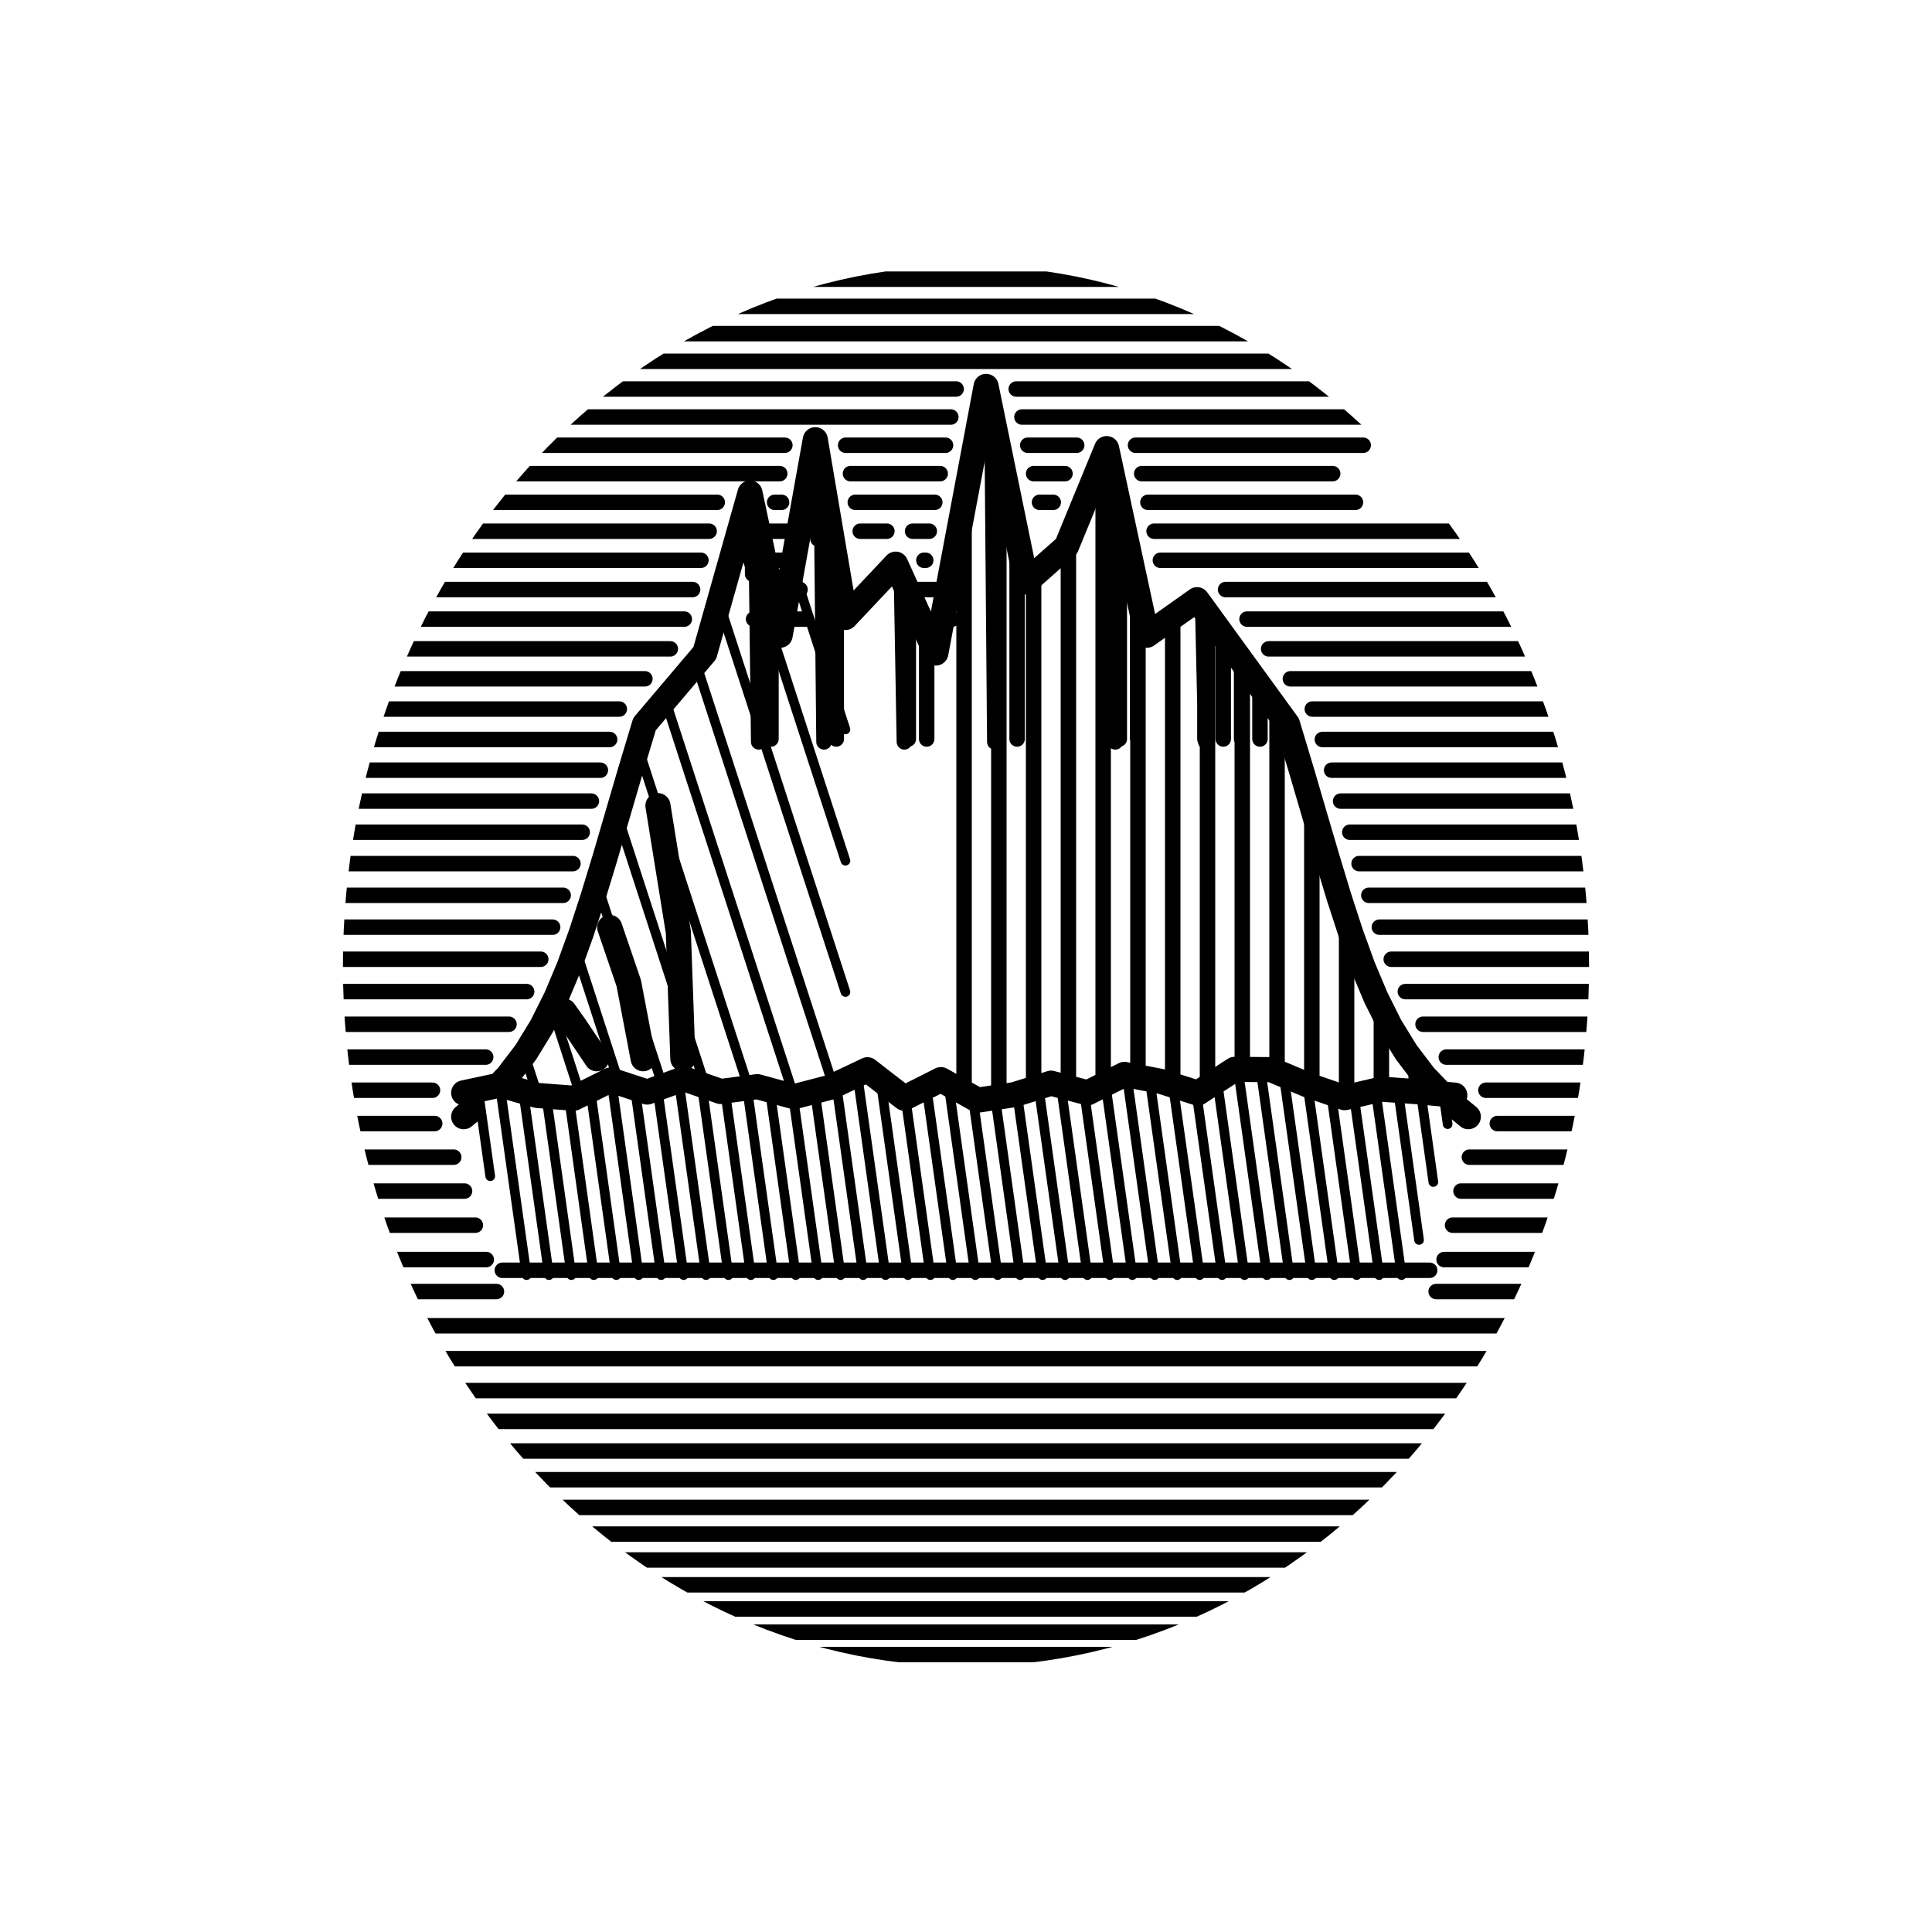
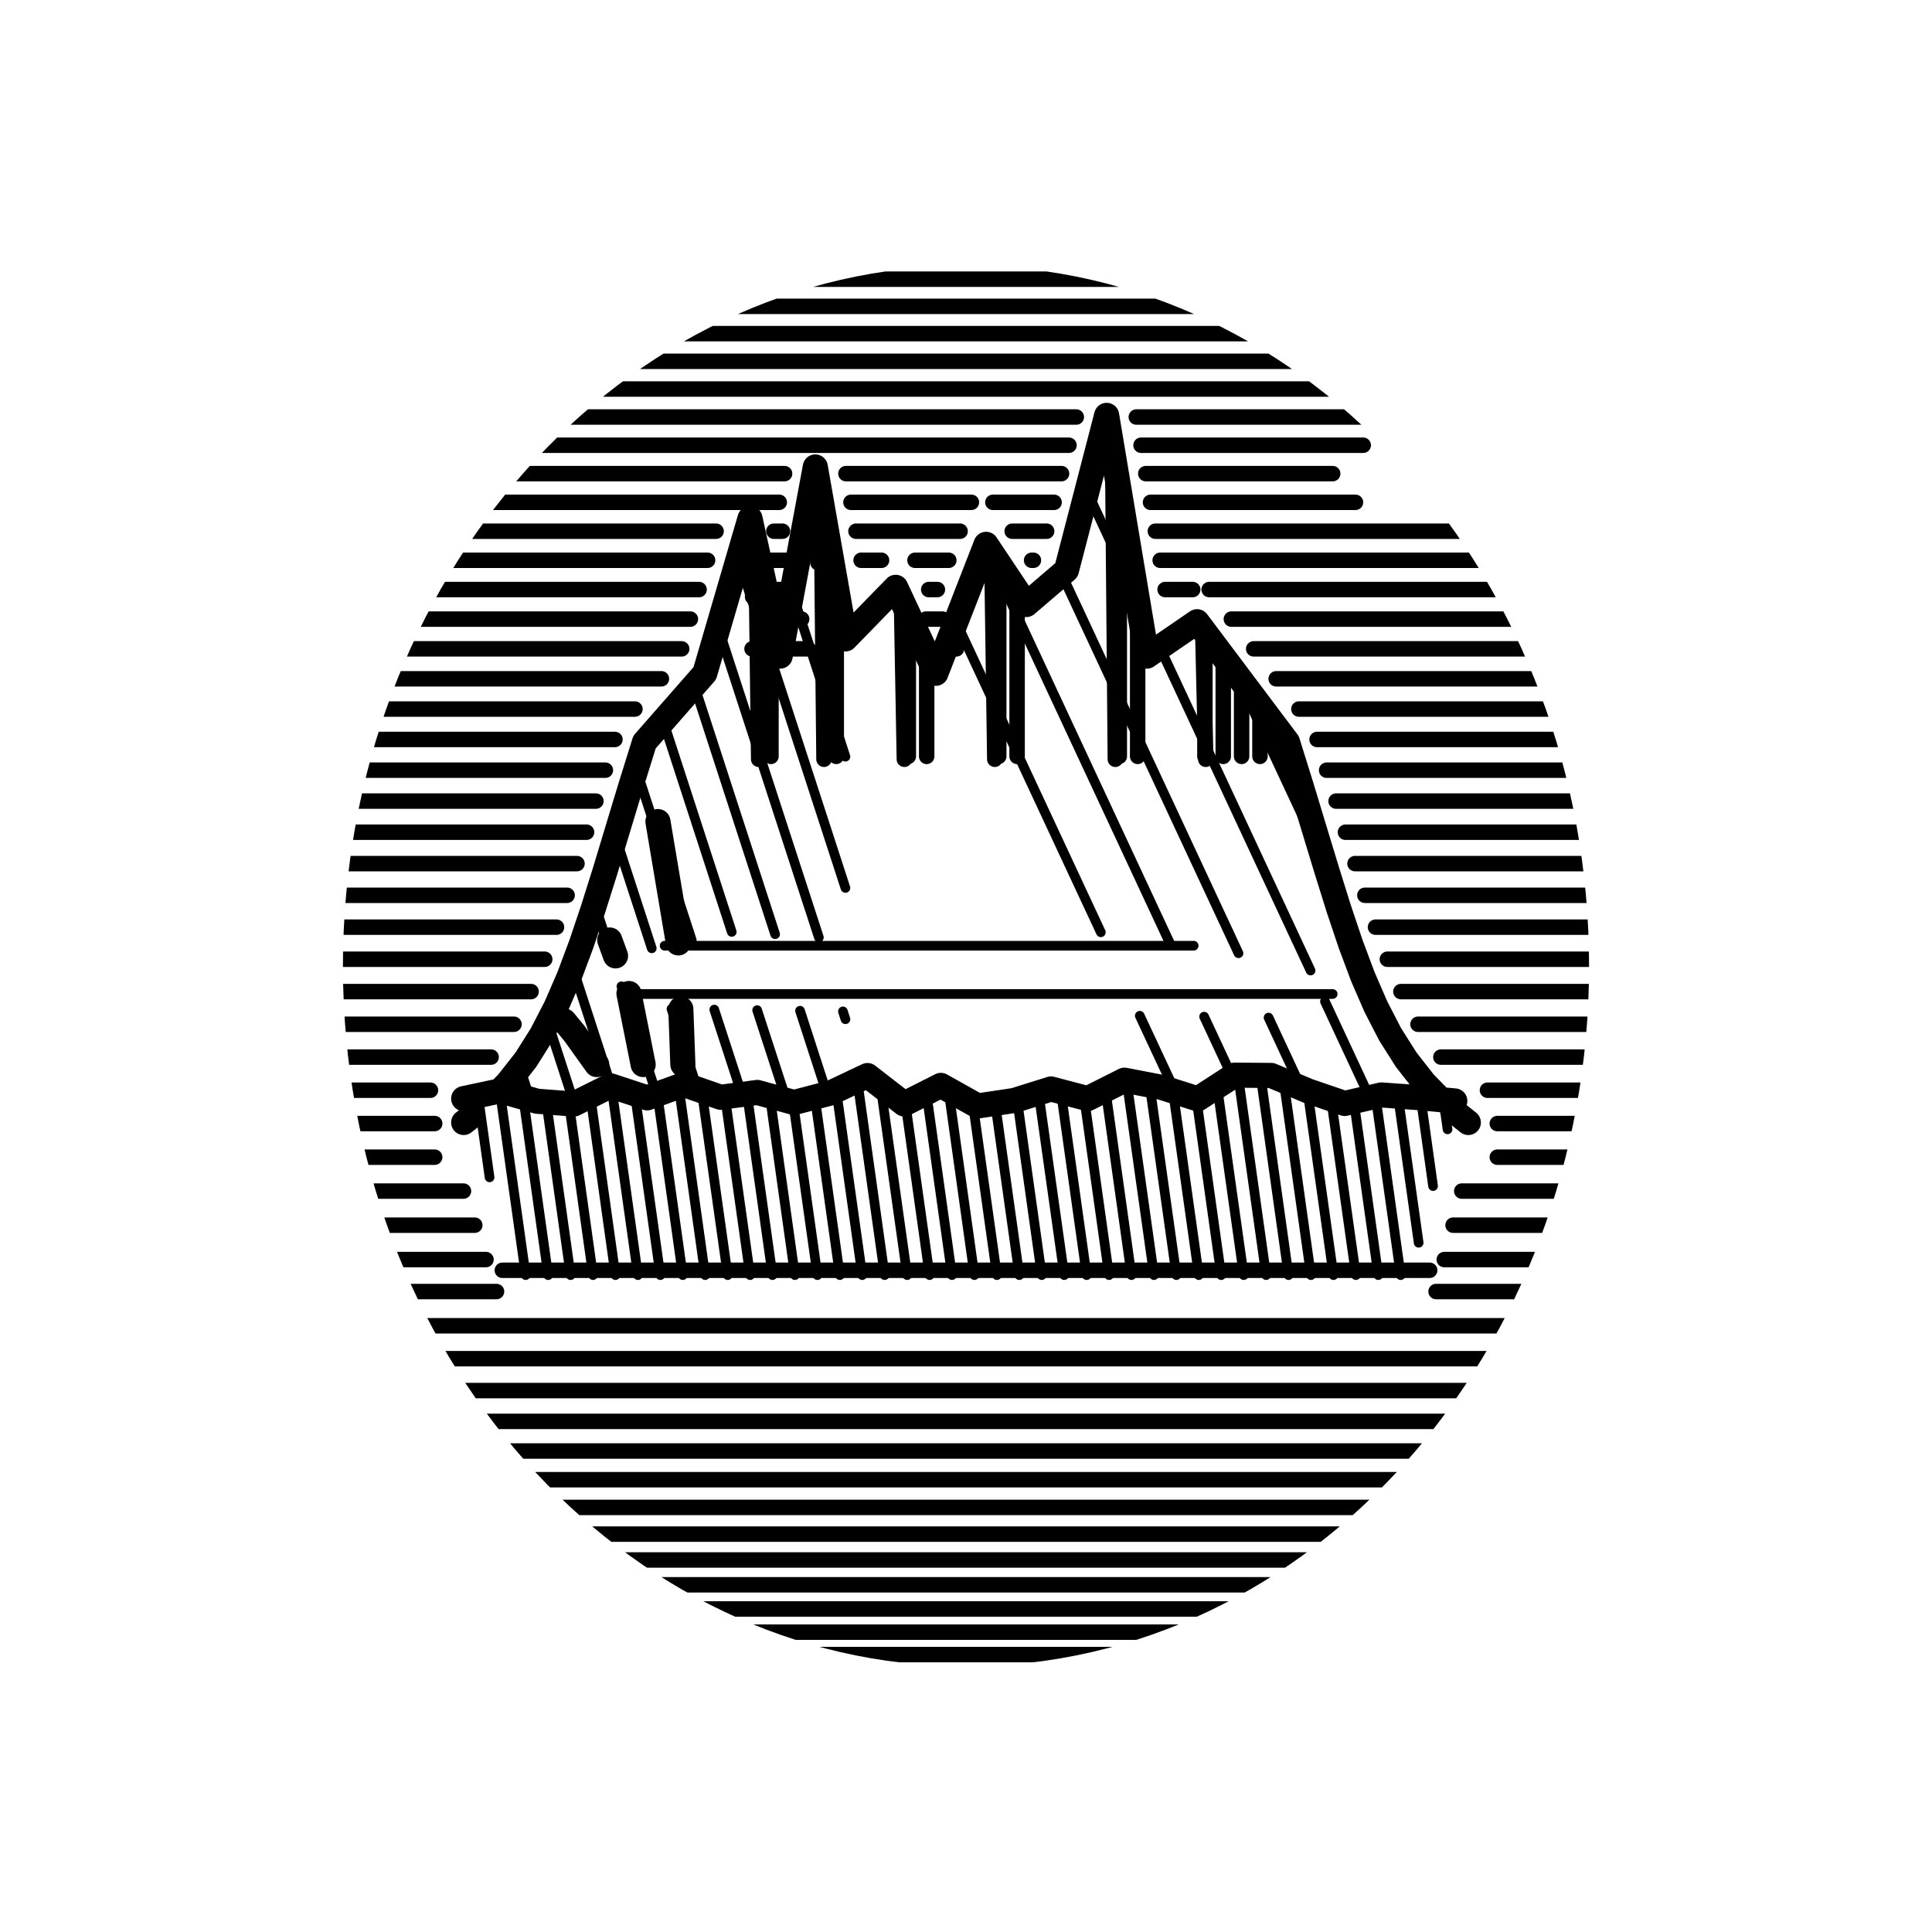
<svg xmlns="http://www.w3.org/2000/svg" viewBox="0 0 200 200">
  <defs>
    <clipPath id="w">
      <path d="M35.5 100A64.5 72.5 0 1 1 164.5 100A64.5 72.5 0 1 1 35.5 100Z" />
    </clipPath>
  </defs>
  <g clip-path="url(#w)" fill="none" stroke="#000" stroke-linecap="round" stroke-linejoin="round">
-     <path d="M83.61 49.89L86.81 59.73M82.04 58.64L87.52 75.51M76.48 55.13L87.52 89.1M74.43 62.4L87.52 102.69M72.05 68.67L86.26 112.41M68.86 72.44L82.21 113.53M66.02 77.29L77.49 112.61M63.91 84.4L73.02 112.44M61.8 91.5L68.61 112.46M59.58 98.24L64.08 112.09M57.1 104.2L60.07 113.36M54.28 109.13L55.67 113.4M149.42 113.26L149.86 116.37M147.07 113.04L148.38 122.36M144.72 112.87L146.9 128.36M142.4 112.89L145.09 132M140.15 113.41L142.77 132M137.79 113.15L140.44 132M135.35 112.31L138.12 132M132.88 111.27L135.8 132M130.49 110.72L133.48 132M128.16 110.71L131.15 132M126 111.87L128.83 132M123.85 113.11L126.51 132M121.42 112.34L124.19 132M119.01 111.72L121.86 132M116.63 111.27L119.54 132M114.44 112.21L117.22 132M112.23 113.03L114.89 132M109.82 112.4L112.57 132M107.51 112.53L110.25 132M105.29 113.23L107.93 132M103.02 113.61L105.6 132M100.7 113.6L103.28 132M98.18 112.19L100.96 132M95.9 112.52L98.64 132M93.73 113.62L96.31 132M91.15 111.79L93.99 132M88.75 111.24L91.67 132M86.57 112.27L89.35 132M84.35 112.97L87.02 132M82.1 113.5L84.7 132M79.69 112.84L82.38 132M77.33 112.63L80.06 132M75.05 112.93L77.73 132M72.64 112.31L75.41 132M70.26 111.87L73.09 132M68.05 112.67L70.77 132M65.72 112.63L68.44 132M63.29 111.83L66.12 132M61.11 112.84L63.8 132M58.9 113.65L61.47 132M56.55 113.47L59.15 132M54.16 112.99L56.83 132M51.74 112.33L54.51 132M49.49 112.81L50.75 121.76" stroke-width="1" />
-     <path d="M35.5 28.9L164.5 28.9M35.5 31.71L164.5 31.71M35.5 34.54L41.27 34.54M54.73 34.54L164.5 34.54M35.5 37.4L37.58 37.4M58.42 37.4L164.5 37.4M60.55 40.27L98.98 40.27M105.2 40.27L164.5 40.27M35.5 43.17L41.03 43.17M54.97 43.17L98.43 43.17M105.79 43.17L146.28 43.17M153.72 43.17L164.5 43.17M35.5 46.09L81.25 46.09M87.54 46.09L97.88 46.09M106.39 46.09L111.46 46.09M117.55 46.09L141.12 46.09M158.88 46.09L164.5 46.09M35.5 49.03L80.72 49.03M88.04 49.03L97.33 49.03M107 49.03L110.25 49.03M118.19 49.03L137.96 49.03M162.04 49.03L164.5 49.03M35.5 52L74.25 52M80.19 52L80.91 52M88.54 52L96.77 52M107.61 52L109.03 52M118.83 52L140.32 52M159.68 52L164.5 52M35.5 54.99L73.41 54.99M79.65 54.99L81.54 54.99M89.05 54.99L91.81 54.99M94.47 54.99L96.2 54.99M119.47 54.99L164.5 54.99M35.5 58L72.56 58M79.11 58L82.18 58M95.64 58L95.83 58M120.12 58L124.5 58M124.66 58L164.5 58M35.5 61.03L71.7 61.03M78.56 61.03L82.82 61.03M95.06 61.03L97.2 61.03M126.87 61.03L164.5 61.03M35.5 64.09L70.84 64.09M78.01 64.09L83.47 64.09M94.49 64.09L98.58 64.09M129.09 64.09L164.5 64.09M35.5 67.17L69.39 67.17M131.33 67.17L164.5 67.17M35.5 70.27L66.76 70.27M133.58 70.27L164.5 70.27M35.5 73.4L64.11 73.4M135.85 73.4L164.5 73.4M35.5 76.55L63.11 76.55M136.89 76.55L164.5 76.55M35.5 79.73L62.15 79.73M137.85 79.73L164.5 79.73M35.5 82.93L61.22 82.93M138.78 82.93L164.5 82.93M35.5 86.15L60.27 86.15M139.73 86.15L164.5 86.15M35.5 89.4L59.31 89.4M140.69 89.4L164.5 89.4M35.5 92.68L58.3 92.68M141.7 92.68L164.5 92.68M35.5 95.98L57.21 95.98M142.79 95.98L164.5 95.98M35.5 99.3L55.98 99.3M144.02 99.3L164.5 99.3M35.5 102.65L54.52 102.65M145.48 102.65L164.5 102.65M35.5 106.03L52.69 106.03M147.31 106.03L164.5 106.03M35.5 109.43L50.28 109.43M149.72 109.43L164.5 109.43M35.5 112.86L44.77 112.86M153.82 112.86L164.5 112.86M35.5 116.31L45 116.31M155 116.31L164.5 116.31M35.5 119.79L46.97 119.79M152.11 119.79L164.5 119.79M35.5 123.3L48.09 123.3M151.24 123.3L164.5 123.3M35.5 126.83L49.21 126.83M150.37 126.83L164.5 126.83M35.5 130.39L50.34 130.39M149.49 130.39L164.5 130.39M35.5 133.7L51.39 133.7M148.67 133.7L164.5 133.7M35.5 137.24L164.5 137.24M35.5 140.65L164.5 140.65M35.5 143.95L164.5 143.95M35.5 147.14L164.5 147.14M35.5 150.21L164.5 150.21M35.5 153.18L164.5 153.18M35.5 156.05L164.5 156.05M35.5 158.81L164.5 158.81M35.5 161.49L164.5 161.49M35.5 164.06L164.5 164.06M35.5 166.56L164.5 166.56M35.5 168.96L164.5 168.96M35.5 171.28L164.5 171.28M146.6 110.69L146.6 113M143 104.8L143 112.75M139.4 95.69L139.4 113.2M135.8 83.81L135.8 112.46M132.2 73.87L132.2 110.98M128.6 68.92L128.6 110.71M125 63.97L125 112.51M121.4 64.26L121.4 112.33M117.8 61.89L117.8 111.49M114.2 47.72L114.2 112.33M110.6 56.47L110.6 112.6M107 59.97L107 112.69M103.4 46.82L103.4 113.2M99.8 52.5L99.8 113.1M79.81 61.58L79.81 76.5M77.91 52.61L77.91 59.43M78.24 52.44L78.54 76.8M86.57 58.62L86.57 76.5M84.67 47.41L84.67 55.78M85 46.92L85.3 76.8M95.93 65.8L95.93 76.5M94.03 61.6L94.03 76.5M93.32 59.8L93.62 76.8M105.29 55.92L105.29 76.5M103.39 46.67L103.39 76.5M102.68 41.4L102.98 76.8M117.77 61.65L117.77 76.5M115.87 52.82L115.87 76.5M115.16 47.84L115.46 76.8M132.33 73.95L132.33 76.5M130.43 71.34L130.43 76.5M128.53 68.72L128.53 76.5M126.63 66.11L126.63 76.5M124.73 63.49L124.73 76.5M124.52 63.48L124.82 76.8M52 131.5L148 131.5" stroke-width="1.6" />
-     <path d="M58.4 104.67L59.48 106.19L61.77 109.6M63.12 96.01L65.09 101.78L66.58 109.6M68.11 83.4L70.22 96.47L70.69 109.6M48 115.6L48.62 115.09M51.63 112.36L52.56 111.38L54.44 108.92L56.09 106.22L57.57 103.26L58.92 100.05L60.18 96.57L61.4 92.82L62.63 88.79L63.89 84.48L65.24 79.87L66.72 74.96L72.96 67.6L77.64 51.04L80.76 65.76L84.4 45.52L87.52 63.92L92.72 58.4L96.88 67.6L102.08 40L106.24 60.24L110.4 56.56L114.56 46.44L118.72 65.76L123.92 62.08L133.28 74.96L134.76 79.87L136.11 84.48L137.38 88.79L138.6 92.82L139.82 96.57L141.08 100.05L142.43 103.26L143.91 106.22L145.57 108.92L147.44 111.38L149.22 113.24M150.38 114.27L152 115.6M48 113.13L51.8 112.32L55.6 113.4L59.4 113.69L63.2 111.8L67 113.05L70.8 111.67L74.6 112.99L78.4 112.49L82.2 113.53L86 112.54L89.8 110.74L93.6 113.68L97.4 111.76L101.2 113.89L105 113.32L108.8 112.13L112.6 113.13L116.4 111.22L120.2 111.95L124 113.16L127.8 110.7L131.6 110.73L135.4 112.33L139.2 113.63L143 112.75L146.8 113.02L150.6 113.37" stroke-width="2.6" />
+     <path d="M83.6 52.66L86.99 63.1M81.99 61.31L87.52 78.33M76.43 57.8L87.52 91.92M74.34 64.96L84.77 97.04M87.26 104.7L87.52 105.51M71.87 70.94L80.24 96.71M82.82 104.63L85.61 113.24M68.65 74.62L75.75 96.47M78.38 104.57L81.42 113.91M65.85 79.6L71.61 97.32M73.94 104.51L76.8 113.3M63.71 86.61L67.47 98.17M69.51 104.44L72.21 112.76M61.56 93.59L63.33 99.03M64.33 102.1L67.97 113.3M59.28 100.14L63.27 112.42M56.72 105.86L59.43 114.2M53.81 110.5L54.88 113.8M128.12 70.09L136.98 89.08M148.12 112.98L148.49 113.78M112.69 51.2L117.56 61.65M120.23 67.36L135.67 100.47M137.16 103.67L141.8 113.63M110.08 59.8L128.21 98.68M131.32 105.34L134.72 112.64M102.15 56.98L121.06 97.54M124.65 105.24L127.55 111.46M99.13 64.71L113.96 96.51M117.99 105.15L121.66 113.01M68.8 97.9L123.57 97.9M65.16 102.9L137.96 102.9M149.42 113.86L149.85 116.91M147.07 113.64L148.35 122.78M144.72 113.47L146.86 128.65M142.4 113.49L145 132M140.15 114.01L142.68 132M137.79 113.75L140.36 132M135.35 112.91L138.04 132M132.88 111.87L135.71 132M130.49 111.32L133.39 132M128.16 111.31L131.07 132M126 112.47L128.75 132M123.85 113.71L126.42 132M121.42 112.94L124.1 132M119.01 112.32L121.78 132M116.63 111.87L119.46 132M114.44 112.81L117.13 132M112.23 113.63L114.81 132M109.82 113L112.49 132M107.51 113.13L110.17 132M105.29 113.83L107.84 132M103.02 114.21L105.52 132M100.7 114.2L103.2 132M98.18 112.79L100.87 132M95.9 113.12L98.55 132M93.73 114.22L96.23 132M91.15 112.39L93.91 132M88.75 111.84L91.58 132M86.57 112.87L89.26 132M84.35 113.57L86.94 132M82.1 114.1L84.62 132M79.69 113.44L82.29 132M77.33 113.23L79.97 132M75.05 113.53L77.65 132M72.64 112.91L75.33 132M70.26 112.47L73 132M68.05 113.27L70.68 132M65.72 113.23L68.36 132M63.29 112.43L66.04 132M61.11 113.44L63.71 132M58.9 114.25L61.39 132M56.55 114.07L59.07 132M54.16 113.59L56.75 132M51.74 112.93L54.42 132M49.49 113.41L50.68 121.88" stroke-width="1" />
+     <path d="M35.5 28.9L164.5 28.9M35.5 31.71L164.5 31.71M35.5 34.54L41.27 34.54M54.73 34.54L164.5 34.54M35.5 37.4L37.58 37.4M58.42 37.4L164.5 37.4M60.55 40.27L164.5 40.27M35.5 43.17L41.03 43.17M54.97 43.17L111.42 43.17M117.63 43.17L146.28 43.17M153.72 43.17L164.5 43.17M35.5 46.09L110.66 46.09M118.12 46.09L141.12 46.09M158.88 46.09L164.5 46.09M35.5 49.03L81.22 49.03M87.57 49.03L109.89 49.03M118.61 49.03L137.96 49.03M162.04 49.03L164.5 49.03M35.5 52L80.67 52M88.09 52L100.56 52M102.78 52L109.12 52M119.1 52L140.32 52M159.68 52L164.5 52M35.5 54.99L74.13 54.99M80.11 54.99L81 54.99M88.61 54.99L99.39 54.99M104.78 54.99L108.35 54.99M119.6 54.99L164.5 54.99M35.5 58L73.25 58M79.55 58L81.66 58M89.14 58L91.26 58M94.72 58L98.22 58M106.79 58L106.98 58M120.1 58L164.5 58M35.5 61.03L72.37 61.03M78.99 61.03L82.32 61.03M96.14 61.03L97.04 61.03M120.61 61.03L123.47 61.03M125.17 61.03L164.5 61.03M35.5 64.09L71.47 64.09M78.42 64.09L82.99 64.09M95.85 64.09L97.57 64.09M127.47 64.09L164.5 64.09M35.5 67.17L70.57 67.17M77.85 67.17L83.67 67.17M94.65 67.17L99.01 67.17M129.78 67.17L164.5 67.17M35.5 70.27L68.47 70.27M132.11 70.27L164.5 70.27M35.5 73.4L65.73 73.4M134.46 73.4L164.5 73.4M35.5 76.55L63.66 76.55M136.34 76.55L164.5 76.55M35.5 79.73L62.67 79.73M137.33 79.73L164.5 79.73M35.5 82.93L61.69 82.93M138.31 82.93L164.5 82.93M35.5 86.15L60.72 86.15M139.28 86.15L164.5 86.15M35.5 89.4L59.73 89.4M140.27 89.4L164.5 89.4M35.5 92.68L58.71 92.68M141.29 92.68L164.5 92.68M35.5 95.98L57.61 95.98M142.39 95.98L164.5 95.98M35.5 99.3L56.39 99.3M143.62 99.3L164.5 99.3M35.5 102.65L54.98 102.65M145.02 102.65L164.5 102.65M35.5 106.03L53.21 106.03M146.79 106.03L164.5 106.03M35.5 109.43L50.84 109.43M149.16 109.43L164.5 109.43M35.5 112.86L44.56 112.86M153.98 112.86L164.5 112.86M35.5 116.31L45 116.31M155 116.31L164.5 116.31M35.5 119.79L45 119.79M155 119.79L164.5 119.79M35.5 123.3L47.98 123.3M151.32 123.3L164.5 123.3M35.5 126.83L49.15 126.83M150.42 126.83L164.5 126.83M35.5 130.39L50.31 130.39M149.51 130.39L164.5 130.39M35.5 133.7L51.4 133.7M148.66 133.7L164.5 133.7M35.5 137.24L164.5 137.24M35.5 140.65L164.5 140.65M35.5 143.95L164.5 143.95M35.5 147.14L164.5 147.14M35.5 150.21L164.5 150.21M35.5 153.18L164.5 153.18M35.5 156.05L164.5 156.05M35.5 158.81L164.5 158.81M35.5 161.49L164.5 161.49M35.5 164.06L164.5 164.06M35.5 166.56L164.5 166.56M35.5 168.96L164.5 168.96M35.5 171.28L164.5 171.28M79.81 63.88L79.81 78.3M77.91 55.21L77.91 61.79M78.24 55.08L78.54 78.6M86.57 61.02L86.57 78.3M84.67 50.18L84.67 58.25M85 49.74L85.3 78.6M95.93 67.97L95.93 78.3M94.03 63.9L94.03 78.3M93.32 62.2L93.62 78.6M105.29 61.46L105.29 78.3M103.39 58.61L103.39 78.3M102.68 57.75L102.98 78.6M117.77 62.53L117.77 78.3M115.87 51.15L115.87 78.3M115.16 44.4L115.46 78.6M132.33 75.86L132.33 78.3M130.43 73.33L130.43 78.3M128.53 70.8L128.53 78.3M126.63 68.27L126.63 78.3M124.73 65.74L124.73 78.3M124.52 65.76L124.82 78.6M52 131.5L148 131.5" stroke-width="1.6" />
+     <path d="M58.4 105.69L59.48 107L61.77 110.2M63.12 97.31L63.72 98.95M65.11 102.85L66.58 110.2M68.11 85.05L70.22 97.6L70.22 97.61M70.48 104.45L70.69 110.2M48 116.2L48.64 115.69M51.74 112.93L52.56 112.09L54.44 109.7L56.09 107.08L57.57 104.21L58.92 101.1L60.18 97.73L61.4 94.1L62.63 90.2L63.89 86.03L65.24 81.57L66.72 76.82L72.96 69.7L77.64 53.68L80.76 67.92L84.4 48.34L87.52 66.14L92.72 60.8L96.88 69.7L102.08 56.35L106.24 62.58L110.4 59.02L114.56 43L118.72 67.92L123.92 64.36L133.28 76.82L134.76 81.57L136.11 86.03L137.38 90.2L138.6 94.1L139.82 97.73L141.08 101.1L142.43 104.21L143.91 107.08L145.57 109.7L147.44 112.09L149.15 113.84M150.36 114.89L152 116.2M48 113.73L51.8 112.92L55.6 114L59.4 114.29L63.2 112.4L67 113.65L70.8 112.27L74.6 113.59L78.4 113.09L82.2 114.13L86 113.14L89.8 111.34L93.6 114.28L97.4 112.36L101.2 114.49L105 113.92L108.8 112.73L112.6 113.73L116.4 111.82L120.2 112.55L124 113.76L127.8 111.3L131.6 111.33L135.4 112.93L139.2 114.23L143 113.35L146.8 113.62L150.6 113.97" stroke-width="2.6" />
  </g>
</svg>
